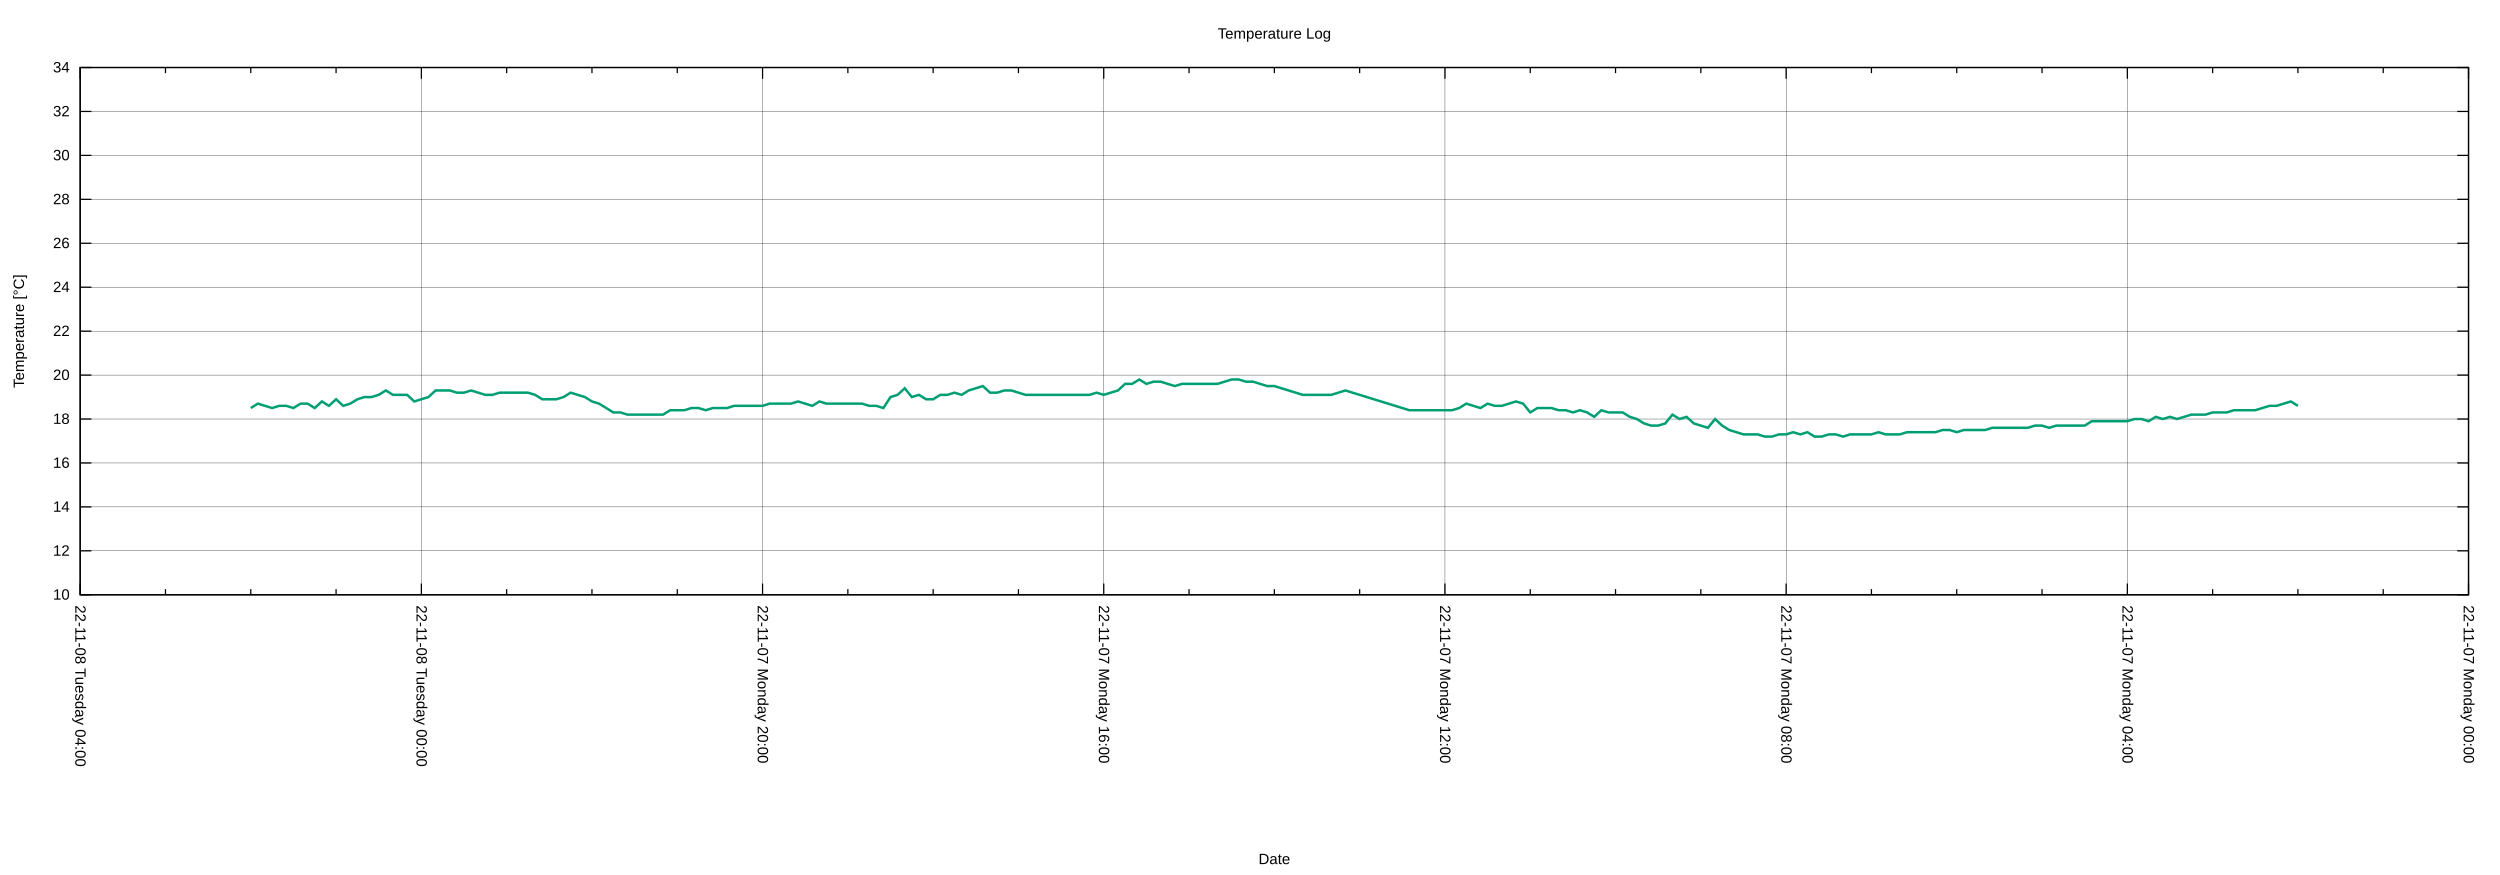
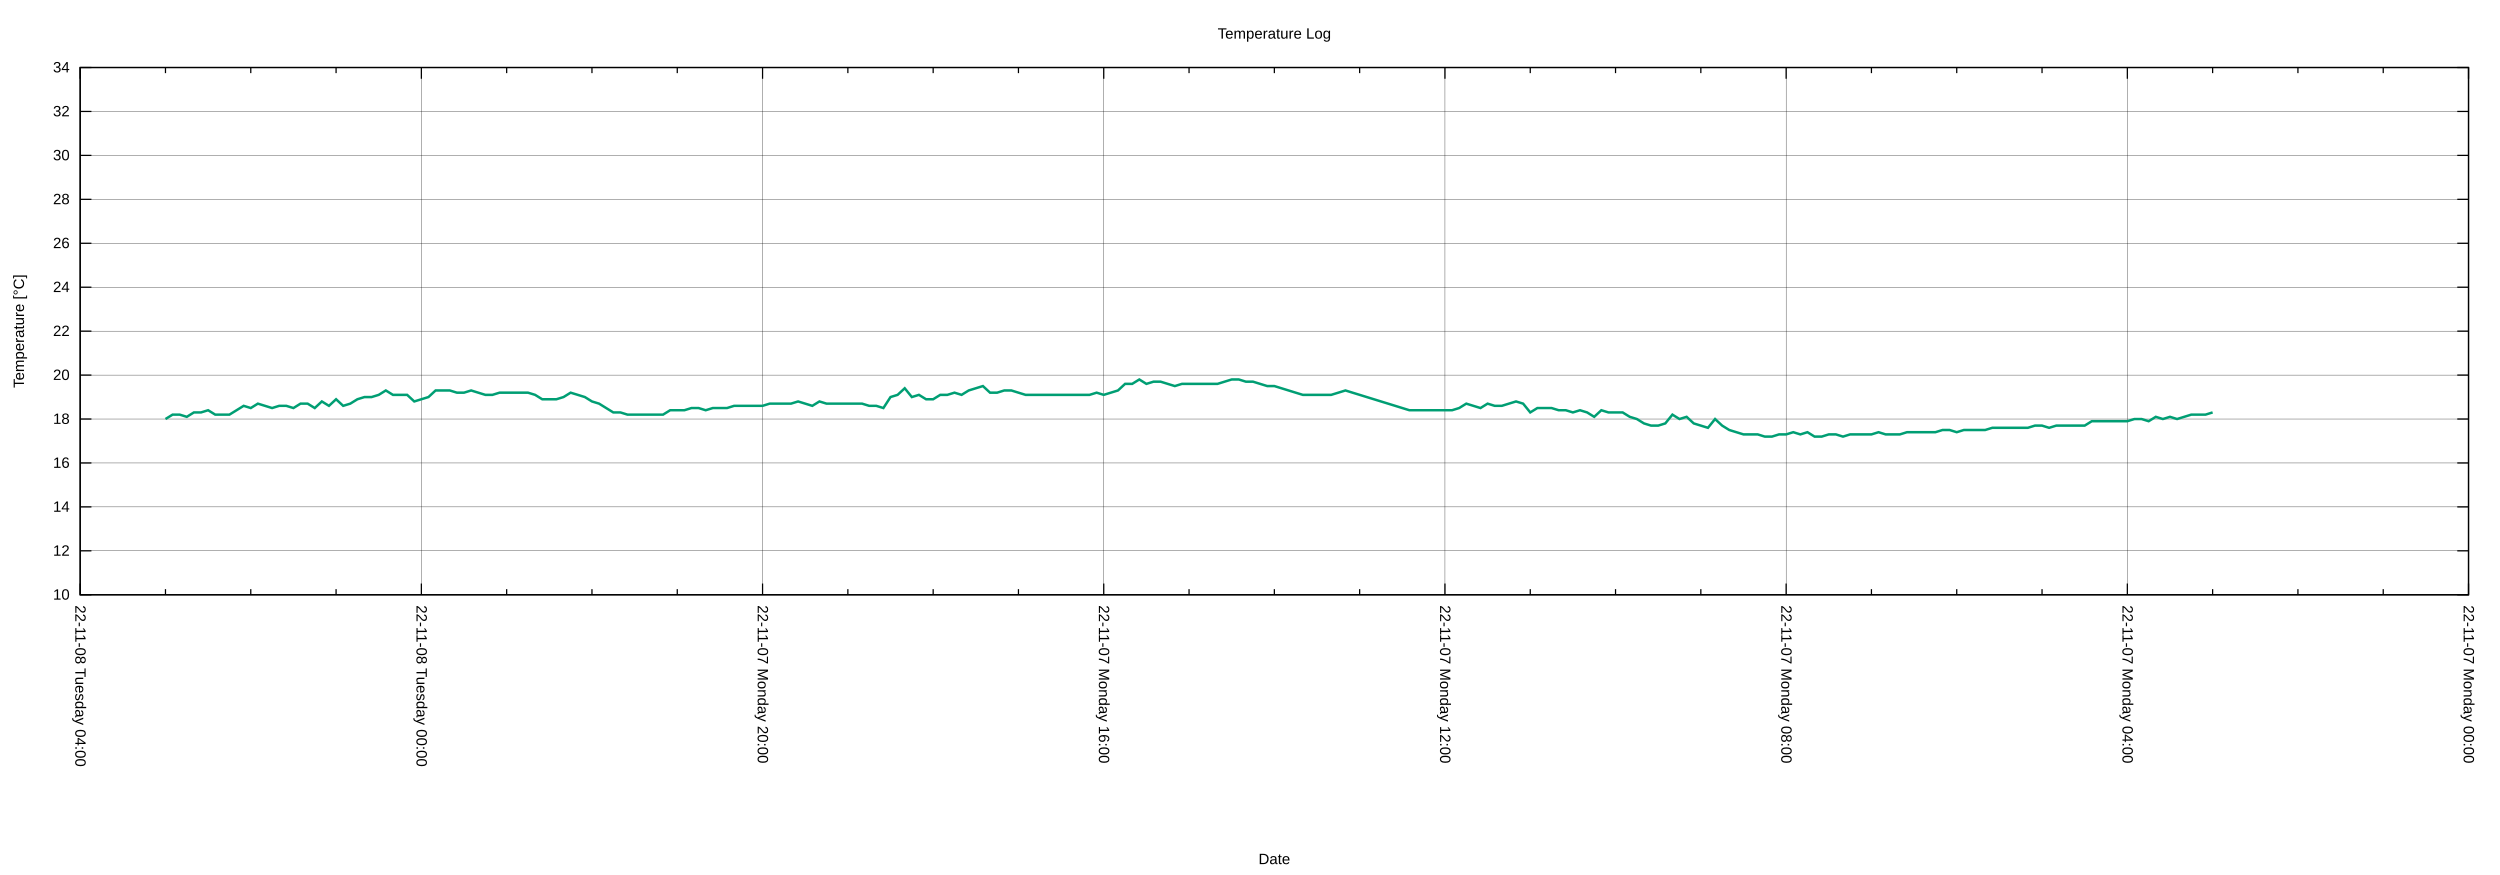
<svg xmlns="http://www.w3.org/2000/svg" xmlns:xlink="http://www.w3.org/1999/xlink" width="2000" height="700" viewBox="0 0 2000 700">
  <g id="gnuplot_canvas">
    <rect x="0" y="0" width="2000" height="700" fill="none" />
    <defs>
      <circle id="gpDot" r="0.5" stroke-width="0.5" stroke="currentColor" />
      <path id="gpPt0" stroke-width="0.222" stroke="currentColor" d="M-1,0 h2 M0,-1 v2" />
      <path id="gpPt1" stroke-width="0.222" stroke="currentColor" d="M-1,-1 L1,1 M1,-1 L-1,1" />
      <path id="gpPt2" stroke-width="0.222" stroke="currentColor" d="M-1,0 L1,0 M0,-1 L0,1 M-1,-1 L1,1 M-1,1 L1,-1" />
      <rect id="gpPt3" stroke-width="0.222" stroke="currentColor" x="-1" y="-1" width="2" height="2" />
      <rect id="gpPt4" stroke-width="0.222" stroke="currentColor" fill="currentColor" x="-1" y="-1" width="2" height="2" />
      <circle id="gpPt5" stroke-width="0.222" stroke="currentColor" cx="0" cy="0" r="1" />
      <use xlink:href="#gpPt5" id="gpPt6" fill="currentColor" stroke="none" />
      <path id="gpPt7" stroke-width="0.222" stroke="currentColor" d="M0,-1.33 L-1.33,0.67 L1.33,0.67 z" />
      <use xlink:href="#gpPt7" id="gpPt8" fill="currentColor" stroke="none" />
      <use xlink:href="#gpPt7" id="gpPt9" stroke="currentColor" transform="rotate(180)" />
      <use xlink:href="#gpPt9" id="gpPt10" fill="currentColor" stroke="none" />
      <use xlink:href="#gpPt3" id="gpPt11" stroke="currentColor" transform="rotate(45)" />
      <use xlink:href="#gpPt11" id="gpPt12" fill="currentColor" stroke="none" />
      <path id="gpPt13" stroke-width="0.222" stroke="currentColor" d="M0,1.330 L1.265,0.411 L0.782,-1.067 L-0.782,-1.076 L-1.265,0.411 z" />
      <use xlink:href="#gpPt13" id="gpPt14" fill="currentColor" stroke="none" />
      <filter id="textbox" filterUnits="objectBoundingBox" x="0" y="0" height="1" width="1">
        <feFlood flood-color="white" flood-opacity="1" result="bgnd" />
        <feComposite in="SourceGraphic" in2="bgnd" operator="atop" />
      </filter>
      <filter id="greybox" filterUnits="objectBoundingBox" x="0" y="0" height="1" width="1">
        <feFlood flood-color="lightgrey" flood-opacity="1" result="grey" />
        <feComposite in="SourceGraphic" in2="grey" operator="atop" />
      </filter>
    </defs>
    <g fill="none" color="white" stroke="currentColor" stroke-width="1.00" stroke-linecap="butt" stroke-linejoin="miter">
</g>
    <g fill="none" color="black" stroke="currentColor" stroke-width="1.00" stroke-linecap="butt" stroke-linejoin="miter">
</g>
    <g fill="none" color="black" stroke="black" stroke-width="0.25" stroke-linecap="butt" stroke-linejoin="miter">
</g>
    <g fill="none" color="black" stroke="currentColor" stroke-width="0.25" stroke-linecap="butt" stroke-linejoin="miter">
      <path stroke="black" class="gridline" d="M64.14,475.82 L1974.82,475.82  " />
    </g>
    <g fill="none" color="black" stroke="black" stroke-width="1.00" stroke-linecap="butt" stroke-linejoin="miter">
</g>
    <g fill="none" color="black" stroke="currentColor" stroke-width="1.00" stroke-linecap="butt" stroke-linejoin="miter">
      <path stroke="black" d="M64.14,475.82 L73.14,475.82 M1974.82,475.82 L1965.82,475.82  " />
      <g transform="translate(55.75,479.72)" stroke="none" fill="black" font-family="Arial" font-size="12.00" text-anchor="end">
        <text>
          <tspan font-family="Arial"> 10</tspan>
        </text>
      </g>
    </g>
    <g fill="none" color="black" stroke="currentColor" stroke-width="1.00" stroke-linecap="butt" stroke-linejoin="miter">
</g>
    <g fill="none" color="black" stroke="black" stroke-width="0.25" stroke-linecap="butt" stroke-linejoin="miter">
</g>
    <g fill="none" color="black" stroke="currentColor" stroke-width="0.25" stroke-linecap="butt" stroke-linejoin="miter">
      <path stroke="black" class="gridline" d="M64.14,440.67 L1974.82,440.67  " />
    </g>
    <g fill="none" color="black" stroke="black" stroke-width="1.00" stroke-linecap="butt" stroke-linejoin="miter">
</g>
    <g fill="none" color="black" stroke="currentColor" stroke-width="1.00" stroke-linecap="butt" stroke-linejoin="miter">
      <path stroke="black" d="M64.14,440.67 L73.14,440.67 M1974.82,440.67 L1965.82,440.67  " />
      <g transform="translate(55.75,444.57)" stroke="none" fill="black" font-family="Arial" font-size="12.00" text-anchor="end">
        <text>
          <tspan font-family="Arial"> 12</tspan>
        </text>
      </g>
    </g>
    <g fill="none" color="black" stroke="currentColor" stroke-width="1.00" stroke-linecap="butt" stroke-linejoin="miter">
</g>
    <g fill="none" color="black" stroke="black" stroke-width="0.25" stroke-linecap="butt" stroke-linejoin="miter">
</g>
    <g fill="none" color="black" stroke="currentColor" stroke-width="0.25" stroke-linecap="butt" stroke-linejoin="miter">
      <path stroke="black" class="gridline" d="M64.14,405.52 L1974.82,405.52  " />
    </g>
    <g fill="none" color="black" stroke="black" stroke-width="1.00" stroke-linecap="butt" stroke-linejoin="miter">
</g>
    <g fill="none" color="black" stroke="currentColor" stroke-width="1.00" stroke-linecap="butt" stroke-linejoin="miter">
      <path stroke="black" d="M64.14,405.52 L73.14,405.52 M1974.82,405.52 L1965.82,405.52  " />
      <g transform="translate(55.75,409.42)" stroke="none" fill="black" font-family="Arial" font-size="12.00" text-anchor="end">
        <text>
          <tspan font-family="Arial"> 14</tspan>
        </text>
      </g>
    </g>
    <g fill="none" color="black" stroke="currentColor" stroke-width="1.00" stroke-linecap="butt" stroke-linejoin="miter">
</g>
    <g fill="none" color="black" stroke="black" stroke-width="0.25" stroke-linecap="butt" stroke-linejoin="miter">
</g>
    <g fill="none" color="black" stroke="currentColor" stroke-width="0.25" stroke-linecap="butt" stroke-linejoin="miter">
      <path stroke="black" class="gridline" d="M64.14,370.37 L1974.82,370.37  " />
    </g>
    <g fill="none" color="black" stroke="black" stroke-width="1.00" stroke-linecap="butt" stroke-linejoin="miter">
</g>
    <g fill="none" color="black" stroke="currentColor" stroke-width="1.00" stroke-linecap="butt" stroke-linejoin="miter">
      <path stroke="black" d="M64.14,370.37 L73.14,370.37 M1974.82,370.37 L1965.82,370.37  " />
      <g transform="translate(55.75,374.27)" stroke="none" fill="black" font-family="Arial" font-size="12.00" text-anchor="end">
        <text>
          <tspan font-family="Arial"> 16</tspan>
        </text>
      </g>
    </g>
    <g fill="none" color="black" stroke="currentColor" stroke-width="1.00" stroke-linecap="butt" stroke-linejoin="miter">
</g>
    <g fill="none" color="black" stroke="black" stroke-width="0.25" stroke-linecap="butt" stroke-linejoin="miter">
</g>
    <g fill="none" color="black" stroke="currentColor" stroke-width="0.25" stroke-linecap="butt" stroke-linejoin="miter">
      <path stroke="black" class="gridline" d="M64.14,335.22 L1974.82,335.22  " />
    </g>
    <g fill="none" color="black" stroke="black" stroke-width="1.00" stroke-linecap="butt" stroke-linejoin="miter">
</g>
    <g fill="none" color="black" stroke="currentColor" stroke-width="1.00" stroke-linecap="butt" stroke-linejoin="miter">
      <path stroke="black" d="M64.14,335.22 L73.14,335.22 M1974.82,335.22 L1965.82,335.22  " />
      <g transform="translate(55.75,339.12)" stroke="none" fill="black" font-family="Arial" font-size="12.00" text-anchor="end">
        <text>
          <tspan font-family="Arial"> 18</tspan>
        </text>
      </g>
    </g>
    <g fill="none" color="black" stroke="currentColor" stroke-width="1.00" stroke-linecap="butt" stroke-linejoin="miter">
</g>
    <g fill="none" color="black" stroke="black" stroke-width="0.25" stroke-linecap="butt" stroke-linejoin="miter">
</g>
    <g fill="none" color="black" stroke="currentColor" stroke-width="0.25" stroke-linecap="butt" stroke-linejoin="miter">
      <path stroke="black" class="gridline" d="M64.14,300.07 L1974.82,300.07  " />
    </g>
    <g fill="none" color="black" stroke="black" stroke-width="1.00" stroke-linecap="butt" stroke-linejoin="miter">
</g>
    <g fill="none" color="black" stroke="currentColor" stroke-width="1.00" stroke-linecap="butt" stroke-linejoin="miter">
      <path stroke="black" d="M64.14,300.07 L73.14,300.07 M1974.82,300.07 L1965.82,300.07  " />
      <g transform="translate(55.75,303.97)" stroke="none" fill="black" font-family="Arial" font-size="12.00" text-anchor="end">
        <text>
          <tspan font-family="Arial"> 20</tspan>
        </text>
      </g>
    </g>
    <g fill="none" color="black" stroke="currentColor" stroke-width="1.00" stroke-linecap="butt" stroke-linejoin="miter">
</g>
    <g fill="none" color="black" stroke="black" stroke-width="0.25" stroke-linecap="butt" stroke-linejoin="miter">
</g>
    <g fill="none" color="black" stroke="currentColor" stroke-width="0.25" stroke-linecap="butt" stroke-linejoin="miter">
      <path stroke="black" class="gridline" d="M64.14,264.91 L1974.82,264.91  " />
    </g>
    <g fill="none" color="black" stroke="black" stroke-width="1.00" stroke-linecap="butt" stroke-linejoin="miter">
</g>
    <g fill="none" color="black" stroke="currentColor" stroke-width="1.00" stroke-linecap="butt" stroke-linejoin="miter">
      <path stroke="black" d="M64.14,264.91 L73.14,264.91 M1974.82,264.91 L1965.82,264.91  " />
      <g transform="translate(55.75,268.81)" stroke="none" fill="black" font-family="Arial" font-size="12.00" text-anchor="end">
        <text>
          <tspan font-family="Arial"> 22</tspan>
        </text>
      </g>
    </g>
    <g fill="none" color="black" stroke="currentColor" stroke-width="1.00" stroke-linecap="butt" stroke-linejoin="miter">
</g>
    <g fill="none" color="black" stroke="black" stroke-width="0.25" stroke-linecap="butt" stroke-linejoin="miter">
</g>
    <g fill="none" color="black" stroke="currentColor" stroke-width="0.25" stroke-linecap="butt" stroke-linejoin="miter">
      <path stroke="black" class="gridline" d="M64.14,229.76 L1974.82,229.76  " />
    </g>
    <g fill="none" color="black" stroke="black" stroke-width="1.00" stroke-linecap="butt" stroke-linejoin="miter">
</g>
    <g fill="none" color="black" stroke="currentColor" stroke-width="1.00" stroke-linecap="butt" stroke-linejoin="miter">
      <path stroke="black" d="M64.14,229.76 L73.14,229.76 M1974.82,229.76 L1965.82,229.76  " />
      <g transform="translate(55.75,233.66)" stroke="none" fill="black" font-family="Arial" font-size="12.00" text-anchor="end">
        <text>
          <tspan font-family="Arial"> 24</tspan>
        </text>
      </g>
    </g>
    <g fill="none" color="black" stroke="currentColor" stroke-width="1.00" stroke-linecap="butt" stroke-linejoin="miter">
</g>
    <g fill="none" color="black" stroke="black" stroke-width="0.25" stroke-linecap="butt" stroke-linejoin="miter">
</g>
    <g fill="none" color="black" stroke="currentColor" stroke-width="0.25" stroke-linecap="butt" stroke-linejoin="miter">
      <path stroke="black" class="gridline" d="M64.14,194.61 L1974.82,194.61  " />
    </g>
    <g fill="none" color="black" stroke="black" stroke-width="1.00" stroke-linecap="butt" stroke-linejoin="miter">
</g>
    <g fill="none" color="black" stroke="currentColor" stroke-width="1.00" stroke-linecap="butt" stroke-linejoin="miter">
      <path stroke="black" d="M64.14,194.61 L73.14,194.61 M1974.82,194.61 L1965.82,194.61  " />
      <g transform="translate(55.75,198.51)" stroke="none" fill="black" font-family="Arial" font-size="12.00" text-anchor="end">
        <text>
          <tspan font-family="Arial"> 26</tspan>
        </text>
      </g>
    </g>
    <g fill="none" color="black" stroke="currentColor" stroke-width="1.00" stroke-linecap="butt" stroke-linejoin="miter">
</g>
    <g fill="none" color="black" stroke="black" stroke-width="0.25" stroke-linecap="butt" stroke-linejoin="miter">
</g>
    <g fill="none" color="black" stroke="currentColor" stroke-width="0.25" stroke-linecap="butt" stroke-linejoin="miter">
      <path stroke="black" class="gridline" d="M64.14,159.46 L1974.82,159.46  " />
    </g>
    <g fill="none" color="black" stroke="black" stroke-width="1.00" stroke-linecap="butt" stroke-linejoin="miter">
</g>
    <g fill="none" color="black" stroke="currentColor" stroke-width="1.00" stroke-linecap="butt" stroke-linejoin="miter">
      <path stroke="black" d="M64.14,159.46 L73.14,159.46 M1974.82,159.46 L1965.82,159.46  " />
      <g transform="translate(55.75,163.36)" stroke="none" fill="black" font-family="Arial" font-size="12.00" text-anchor="end">
        <text>
          <tspan font-family="Arial"> 28</tspan>
        </text>
      </g>
    </g>
    <g fill="none" color="black" stroke="currentColor" stroke-width="1.00" stroke-linecap="butt" stroke-linejoin="miter">
</g>
    <g fill="none" color="black" stroke="black" stroke-width="0.25" stroke-linecap="butt" stroke-linejoin="miter">
</g>
    <g fill="none" color="black" stroke="currentColor" stroke-width="0.25" stroke-linecap="butt" stroke-linejoin="miter">
      <path stroke="black" class="gridline" d="M64.14,124.31 L1974.82,124.31  " />
    </g>
    <g fill="none" color="black" stroke="black" stroke-width="1.00" stroke-linecap="butt" stroke-linejoin="miter">
</g>
    <g fill="none" color="black" stroke="currentColor" stroke-width="1.00" stroke-linecap="butt" stroke-linejoin="miter">
      <path stroke="black" d="M64.14,124.31 L73.14,124.31 M1974.82,124.31 L1965.82,124.31  " />
      <g transform="translate(55.75,128.21)" stroke="none" fill="black" font-family="Arial" font-size="12.00" text-anchor="end">
        <text>
          <tspan font-family="Arial"> 30</tspan>
        </text>
      </g>
    </g>
    <g fill="none" color="black" stroke="currentColor" stroke-width="1.00" stroke-linecap="butt" stroke-linejoin="miter">
</g>
    <g fill="none" color="black" stroke="black" stroke-width="0.25" stroke-linecap="butt" stroke-linejoin="miter">
</g>
    <g fill="none" color="black" stroke="currentColor" stroke-width="0.25" stroke-linecap="butt" stroke-linejoin="miter">
      <path stroke="black" class="gridline" d="M64.14,89.16 L1974.82,89.16  " />
    </g>
    <g fill="none" color="black" stroke="black" stroke-width="1.00" stroke-linecap="butt" stroke-linejoin="miter">
</g>
    <g fill="none" color="black" stroke="currentColor" stroke-width="1.00" stroke-linecap="butt" stroke-linejoin="miter">
      <path stroke="black" d="M64.14,89.16 L73.14,89.16 M1974.82,89.16 L1965.82,89.16  " />
      <g transform="translate(55.75,93.06)" stroke="none" fill="black" font-family="Arial" font-size="12.00" text-anchor="end">
        <text>
          <tspan font-family="Arial"> 32</tspan>
        </text>
      </g>
    </g>
    <g fill="none" color="black" stroke="currentColor" stroke-width="1.00" stroke-linecap="butt" stroke-linejoin="miter">
</g>
    <g fill="none" color="black" stroke="black" stroke-width="0.25" stroke-linecap="butt" stroke-linejoin="miter">
</g>
    <g fill="none" color="black" stroke="currentColor" stroke-width="0.25" stroke-linecap="butt" stroke-linejoin="miter">
      <path stroke="black" class="gridline" d="M64.14,54.01 L1974.82,54.01  " />
    </g>
    <g fill="none" color="black" stroke="black" stroke-width="1.00" stroke-linecap="butt" stroke-linejoin="miter">
</g>
    <g fill="none" color="black" stroke="currentColor" stroke-width="1.00" stroke-linecap="butt" stroke-linejoin="miter">
      <path stroke="black" d="M64.14,54.01 L73.14,54.01 M1974.82,54.01 L1965.82,54.01  " />
      <g transform="translate(55.75,57.91)" stroke="none" fill="black" font-family="Arial" font-size="12.00" text-anchor="end">
        <text>
          <tspan font-family="Arial"> 34</tspan>
        </text>
      </g>
    </g>
    <g fill="none" color="black" stroke="currentColor" stroke-width="1.00" stroke-linecap="butt" stroke-linejoin="miter">
</g>
    <g fill="none" color="black" stroke="black" stroke-width="0.25" stroke-linecap="butt" stroke-linejoin="miter">
</g>
    <g fill="none" color="black" stroke="currentColor" stroke-width="0.25" stroke-linecap="butt" stroke-linejoin="miter">
      <path stroke="black" class="gridline" d="M1974.82,475.82 L1974.82,54.01  " />
    </g>
    <g fill="none" color="black" stroke="black" stroke-width="1.00" stroke-linecap="butt" stroke-linejoin="miter">
</g>
    <g fill="none" color="black" stroke="currentColor" stroke-width="1.00" stroke-linecap="butt" stroke-linejoin="miter">
      <path stroke="black" d="M1974.82,475.82 L1974.82,466.82 M1974.82,54.01 L1974.82,63.01  " />
      <g transform="translate(1970.92,484.21) rotate(90)" stroke="none" fill="black" font-family="Arial" font-size="12.00" text-anchor="start">
        <text>
          <tspan font-family="Arial">22-11-07 Monday 00:00</tspan>
        </text>
      </g>
    </g>
    <g fill="none" color="black" stroke="currentColor" stroke-width="1.00" stroke-linecap="butt" stroke-linejoin="miter">
      <path stroke="black" d="M1906.58,475.82 L1906.58,471.32 M1906.58,54.01 L1906.58,58.51 M1838.34,475.82 L1838.34,471.32 M1838.34,54.01 L1838.34,58.51   M1770.10,475.82 L1770.10,471.32 M1770.10,54.01 L1770.10,58.51  " />
    </g>
    <g fill="none" color="black" stroke="black" stroke-width="0.25" stroke-linecap="butt" stroke-linejoin="miter">
</g>
    <g fill="none" color="black" stroke="currentColor" stroke-width="0.25" stroke-linecap="butt" stroke-linejoin="miter">
      <path stroke="black" class="gridline" d="M1701.87,475.82 L1701.87,54.01  " />
    </g>
    <g fill="none" color="black" stroke="black" stroke-width="1.00" stroke-linecap="butt" stroke-linejoin="miter">
</g>
    <g fill="none" color="black" stroke="currentColor" stroke-width="1.00" stroke-linecap="butt" stroke-linejoin="miter">
      <path stroke="black" d="M1701.87,475.82 L1701.87,466.82 M1701.87,54.01 L1701.87,63.01  " />
      <g transform="translate(1697.97,484.21) rotate(90)" stroke="none" fill="black" font-family="Arial" font-size="12.00" text-anchor="start">
        <text>
          <tspan font-family="Arial">22-11-07 Monday 04:00</tspan>
        </text>
      </g>
    </g>
    <g fill="none" color="black" stroke="currentColor" stroke-width="1.00" stroke-linecap="butt" stroke-linejoin="miter">
      <path stroke="black" d="M1633.63,475.82 L1633.63,471.32 M1633.63,54.01 L1633.63,58.51 M1565.39,475.82 L1565.39,471.32 M1565.39,54.01 L1565.39,58.51   M1497.15,475.82 L1497.15,471.32 M1497.15,54.01 L1497.15,58.51  " />
    </g>
    <g fill="none" color="black" stroke="black" stroke-width="0.25" stroke-linecap="butt" stroke-linejoin="miter">
</g>
    <g fill="none" color="black" stroke="currentColor" stroke-width="0.25" stroke-linecap="butt" stroke-linejoin="miter">
      <path stroke="black" class="gridline" d="M1428.91,475.82 L1428.91,54.01  " />
    </g>
    <g fill="none" color="black" stroke="black" stroke-width="1.00" stroke-linecap="butt" stroke-linejoin="miter">
</g>
    <g fill="none" color="black" stroke="currentColor" stroke-width="1.00" stroke-linecap="butt" stroke-linejoin="miter">
      <path stroke="black" d="M1428.91,475.82 L1428.91,466.82 M1428.91,54.01 L1428.91,63.01  " />
      <g transform="translate(1425.01,484.21) rotate(90)" stroke="none" fill="black" font-family="Arial" font-size="12.00" text-anchor="start">
        <text>
          <tspan font-family="Arial">22-11-07 Monday 08:00</tspan>
        </text>
      </g>
    </g>
    <g fill="none" color="black" stroke="currentColor" stroke-width="1.00" stroke-linecap="butt" stroke-linejoin="miter">
      <path stroke="black" d="M1360.67,475.82 L1360.67,471.32 M1360.67,54.01 L1360.67,58.51 M1292.43,475.82 L1292.43,471.32 M1292.43,54.01 L1292.43,58.51   M1224.20,475.82 L1224.20,471.32 M1224.20,54.01 L1224.20,58.51  " />
    </g>
    <g fill="none" color="black" stroke="black" stroke-width="0.25" stroke-linecap="butt" stroke-linejoin="miter">
</g>
    <g fill="none" color="black" stroke="currentColor" stroke-width="0.25" stroke-linecap="butt" stroke-linejoin="miter">
      <path stroke="black" class="gridline" d="M1155.96,475.82 L1155.96,54.01  " />
    </g>
    <g fill="none" color="black" stroke="black" stroke-width="1.00" stroke-linecap="butt" stroke-linejoin="miter">
</g>
    <g fill="none" color="black" stroke="currentColor" stroke-width="1.00" stroke-linecap="butt" stroke-linejoin="miter">
      <path stroke="black" d="M1155.96,475.82 L1155.96,466.82 M1155.96,54.01 L1155.96,63.01  " />
      <g transform="translate(1152.06,484.21) rotate(90)" stroke="none" fill="black" font-family="Arial" font-size="12.00" text-anchor="start">
        <text>
          <tspan font-family="Arial">22-11-07 Monday 12:00</tspan>
        </text>
      </g>
    </g>
    <g fill="none" color="black" stroke="currentColor" stroke-width="1.00" stroke-linecap="butt" stroke-linejoin="miter">
      <path stroke="black" d="M1087.72,475.82 L1087.72,471.32 M1087.72,54.01 L1087.72,58.51 M1019.48,475.82 L1019.48,471.32 M1019.48,54.01 L1019.48,58.51   M951.24,475.82 L951.24,471.32 M951.24,54.01 L951.24,58.51  " />
    </g>
    <g fill="none" color="black" stroke="black" stroke-width="0.25" stroke-linecap="butt" stroke-linejoin="miter">
</g>
    <g fill="none" color="black" stroke="currentColor" stroke-width="0.25" stroke-linecap="butt" stroke-linejoin="miter">
      <path stroke="black" class="gridline" d="M883.00,475.82 L883.00,54.01  " />
    </g>
    <g fill="none" color="black" stroke="black" stroke-width="1.00" stroke-linecap="butt" stroke-linejoin="miter">
</g>
    <g fill="none" color="black" stroke="currentColor" stroke-width="1.00" stroke-linecap="butt" stroke-linejoin="miter">
      <path stroke="black" d="M883.00,475.82 L883.00,466.82 M883.00,54.01 L883.00,63.01  " />
      <g transform="translate(879.10,484.21) rotate(90)" stroke="none" fill="black" font-family="Arial" font-size="12.00" text-anchor="start">
        <text>
          <tspan font-family="Arial">22-11-07 Monday 16:00</tspan>
        </text>
      </g>
    </g>
    <g fill="none" color="black" stroke="currentColor" stroke-width="1.00" stroke-linecap="butt" stroke-linejoin="miter">
      <path stroke="black" d="M814.76,475.82 L814.76,471.32 M814.76,54.01 L814.76,58.51 M746.53,475.82 L746.53,471.32 M746.53,54.01 L746.53,58.51   M678.29,475.82 L678.29,471.32 M678.29,54.01 L678.29,58.51  " />
    </g>
    <g fill="none" color="black" stroke="black" stroke-width="0.25" stroke-linecap="butt" stroke-linejoin="miter">
</g>
    <g fill="none" color="black" stroke="currentColor" stroke-width="0.25" stroke-linecap="butt" stroke-linejoin="miter">
      <path stroke="black" class="gridline" d="M610.05,475.82 L610.05,54.01  " />
    </g>
    <g fill="none" color="black" stroke="black" stroke-width="1.00" stroke-linecap="butt" stroke-linejoin="miter">
</g>
    <g fill="none" color="black" stroke="currentColor" stroke-width="1.00" stroke-linecap="butt" stroke-linejoin="miter">
      <path stroke="black" d="M610.05,475.82 L610.05,466.82 M610.05,54.01 L610.05,63.01  " />
      <g transform="translate(606.15,484.21) rotate(90)" stroke="none" fill="black" font-family="Arial" font-size="12.00" text-anchor="start">
        <text>
          <tspan font-family="Arial">22-11-07 Monday 20:00</tspan>
        </text>
      </g>
    </g>
    <g fill="none" color="black" stroke="currentColor" stroke-width="1.00" stroke-linecap="butt" stroke-linejoin="miter">
      <path stroke="black" d="M541.81,475.82 L541.81,471.32 M541.81,54.01 L541.81,58.51 M473.57,475.82 L473.57,471.32 M473.57,54.01 L473.57,58.51   M405.33,475.82 L405.33,471.32 M405.33,54.01 L405.33,58.51  " />
    </g>
    <g fill="none" color="black" stroke="black" stroke-width="0.25" stroke-linecap="butt" stroke-linejoin="miter">
</g>
    <g fill="none" color="black" stroke="currentColor" stroke-width="0.25" stroke-linecap="butt" stroke-linejoin="miter">
      <path stroke="black" class="gridline" d="M337.09,475.82 L337.09,54.01  " />
    </g>
    <g fill="none" color="black" stroke="black" stroke-width="1.00" stroke-linecap="butt" stroke-linejoin="miter">
</g>
    <g fill="none" color="black" stroke="currentColor" stroke-width="1.00" stroke-linecap="butt" stroke-linejoin="miter">
      <path stroke="black" d="M337.09,475.82 L337.09,466.82 M337.09,54.01 L337.09,63.01  " />
      <g transform="translate(333.19,484.21) rotate(90)" stroke="none" fill="black" font-family="Arial" font-size="12.00" text-anchor="start">
        <text>
          <tspan font-family="Arial">22-11-08 Tuesday 00:00</tspan>
        </text>
      </g>
    </g>
    <g fill="none" color="black" stroke="currentColor" stroke-width="1.00" stroke-linecap="butt" stroke-linejoin="miter">
      <path stroke="black" d="M268.86,475.82 L268.86,471.32 M268.86,54.01 L268.86,58.51 M200.62,475.82 L200.62,471.32 M200.62,54.01 L200.62,58.51   M132.38,475.82 L132.38,471.32 M132.38,54.01 L132.38,58.51  " />
    </g>
    <g fill="none" color="black" stroke="black" stroke-width="0.25" stroke-linecap="butt" stroke-linejoin="miter">
</g>
    <g fill="none" color="black" stroke="currentColor" stroke-width="0.25" stroke-linecap="butt" stroke-linejoin="miter">
      <path stroke="black" class="gridline" d="M64.14,475.82 L64.14,54.01  " />
    </g>
    <g fill="none" color="black" stroke="black" stroke-width="1.00" stroke-linecap="butt" stroke-linejoin="miter">
</g>
    <g fill="none" color="black" stroke="currentColor" stroke-width="1.00" stroke-linecap="butt" stroke-linejoin="miter">
      <path stroke="black" d="M64.14,475.82 L64.14,466.82 M64.14,54.01 L64.14,63.01  " />
      <g transform="translate(60.24,484.21) rotate(90)" stroke="none" fill="black" font-family="Arial" font-size="12.00" text-anchor="start">
        <text>
          <tspan font-family="Arial">22-11-08 Tuesday 04:00</tspan>
        </text>
      </g>
    </g>
    <g fill="none" color="black" stroke="currentColor" stroke-width="1.00" stroke-linecap="butt" stroke-linejoin="miter">
</g>
    <g fill="none" color="black" stroke="currentColor" stroke-width="1.00" stroke-linecap="butt" stroke-linejoin="miter">
      <path stroke="black" d="M64.14,54.01 L64.14,475.82 L1974.82,475.82 L1974.82,54.01 L64.14,54.01 Z  " />
    </g>
    <g fill="none" color="black" stroke="currentColor" stroke-width="1.00" stroke-linecap="butt" stroke-linejoin="miter">
      <g transform="translate(19.18,264.92) rotate(270)" stroke="none" fill="black" font-family="Arial" font-size="12.00" text-anchor="middle">
        <text>
          <tspan font-family="Arial">Temperature [°C]</tspan>
        </text>
      </g>
    </g>
    <g fill="none" color="black" stroke="currentColor" stroke-width="1.00" stroke-linecap="butt" stroke-linejoin="miter">
      <g transform="translate(1019.48,691.30)" stroke="none" fill="black" font-family="Arial" font-size="12.00" text-anchor="middle">
        <text>
          <tspan font-family="Arial">Date</tspan>
        </text>
      </g>
    </g>
    <g fill="none" color="black" stroke="currentColor" stroke-width="1.00" stroke-linecap="butt" stroke-linejoin="miter">
</g>
    <g id="gnuplot_plot_1">
      <g fill="none" color="white" stroke="currentColor" stroke-width="2.00" stroke-linecap="butt" stroke-linejoin="miter">
</g>
      <g fill="none" color="black" stroke="currentColor" stroke-width="2.00" stroke-linecap="butt" stroke-linejoin="miter">
-         <path stroke="rgb(  0, 158, 115)" d="M200.62,326.43 L206.30,322.91 L211.99,324.67 L217.68,326.43 L223.36,324.67 L229.05,324.67 L234.74,326.43 L240.42,322.91   L246.11,322.91 L251.80,326.43 L257.48,321.16 L263.17,324.67 L268.86,319.40 L274.54,324.67 L280.23,322.91 L285.92,319.40   L291.60,317.64 L297.29,317.64 L302.98,315.88 L308.66,312.37 L314.35,315.88 L320.03,315.88 L325.72,315.88 L331.41,321.16   L337.09,319.40 L342.78,317.64 L348.47,312.37 L354.15,312.37 L359.84,312.37 L365.53,314.13 L371.21,314.13 L376.90,312.37   L382.59,314.13 L388.27,315.88 L393.96,315.88 L399.65,314.13 L405.33,314.13 L411.02,314.13 L416.71,314.13 L422.39,314.13   L428.08,315.88 L433.77,319.40 L439.45,319.40 L445.14,319.40 L450.83,317.64 L456.51,314.13 L462.20,315.88 L467.88,317.64   L473.57,321.16 L479.26,322.91 L484.94,326.43 L490.63,329.94 L496.32,329.94 L502.00,331.70 L507.69,331.70 L513.38,331.70   L519.06,331.70 L524.75,331.70 L530.44,331.70 L536.12,328.19 L541.81,328.19 L547.50,328.19 L553.18,326.43 L558.87,326.43   L564.56,328.19 L570.24,326.43 L575.93,326.43 L581.62,326.43 L587.30,324.67 L592.99,324.67 L598.68,324.67 L604.36,324.67   L610.05,324.67 L615.74,322.91 L621.42,322.91 L627.11,322.91 L632.79,322.91 L638.48,321.16 L644.17,322.91 L649.85,324.67   L655.54,321.16 L661.23,322.91 L666.91,322.91 L672.60,322.91 L678.29,322.91 L683.97,322.91 L689.66,322.91 L695.35,324.67   L701.03,324.67 L706.72,326.43 L712.41,317.64 L718.09,315.88 L723.78,310.61 L729.47,317.64 L735.15,315.88 L740.84,319.40   L746.53,319.40 L752.21,315.88 L757.90,315.88 L763.59,314.13 L769.27,315.88 L774.96,312.37 L780.65,310.61 L786.33,308.85   L792.02,314.13 L797.70,314.13 L803.39,312.37 L809.08,312.37 L814.76,314.13 L820.45,315.88 L826.14,315.88 L831.82,315.88   L837.51,315.88 L843.20,315.88 L848.88,315.88 L854.57,315.88 L860.26,315.88 L865.94,315.88 L871.63,315.88 L877.32,314.13   L883.00,315.88 L888.69,314.13 L894.38,312.37 L900.06,307.10 L905.75,307.10 L911.44,303.58 L917.12,307.10 L922.81,305.34   L928.50,305.34 L934.18,307.10 L939.87,308.85 L945.55,307.10 L951.24,307.10 L956.93,307.10 L962.61,307.10 L968.30,307.10   L973.99,307.10 L979.67,305.34 L985.36,303.58 L991.05,303.58 L996.73,305.34 L1002.42,305.34 L1008.11,307.10 L1013.79,308.85   L1019.48,308.85 L1025.17,310.61 L1030.85,312.37 L1036.54,314.13 L1042.23,315.88 L1047.91,315.88 L1053.60,315.88 L1059.29,315.88   L1064.97,315.88 L1070.66,314.13 L1076.35,312.37 L1082.03,314.13 L1087.72,315.88 L1093.41,317.64 L1099.09,319.40 L1104.78,321.16   L1110.46,322.91 L1116.15,324.67 L1121.84,326.43 L1127.52,328.19 L1133.21,328.19 L1138.90,328.19 L1144.58,328.19 L1150.27,328.19   L1155.96,328.19 L1161.64,328.19 L1167.33,326.43 L1173.02,322.91 L1178.70,324.67 L1184.39,326.43 L1190.08,322.91 L1195.76,324.67   L1201.45,324.67 L1207.14,322.91 L1212.82,321.16 L1218.51,322.91 L1224.20,329.94 L1229.88,326.43 L1235.57,326.43 L1241.26,326.43   L1246.94,328.19 L1252.63,328.19 L1258.32,329.94 L1264.00,328.19 L1269.69,329.94 L1275.37,333.46 L1281.06,328.19 L1286.75,329.94   L1292.43,329.94 L1298.12,329.94 L1303.81,333.46 L1309.49,335.22 L1315.18,338.73 L1320.87,340.49 L1326.55,340.49 L1332.24,338.73   L1337.93,331.70 L1343.61,335.22 L1349.30,333.46 L1354.99,338.73 L1360.67,340.49 L1366.36,342.25 L1372.05,335.22 L1377.73,340.49   L1383.42,344.00 L1389.11,345.76 L1394.79,347.52 L1400.48,347.52 L1406.17,347.52 L1411.85,349.28 L1417.54,349.28 L1423.22,347.52   L1428.91,347.52 L1434.60,345.76 L1440.28,347.52 L1445.97,345.76 L1451.66,349.28 L1457.34,349.28 L1463.03,347.52 L1468.72,347.52   L1474.40,349.28 L1480.09,347.52 L1485.78,347.52 L1491.46,347.52 L1497.15,347.52 L1502.84,345.76 L1508.52,347.52 L1514.21,347.52   L1519.90,347.52 L1525.58,345.76 L1531.27,345.76 L1536.96,345.76 L1542.64,345.76 L1548.33,345.76 L1554.02,344.00 L1559.70,344.00   L1565.39,345.76 L1571.08,344.00 L1576.76,344.00 L1582.45,344.00 L1588.13,344.00 L1593.82,342.25 L1599.51,342.25 L1605.19,342.25   L1610.88,342.25 L1616.57,342.25 L1622.25,342.25 L1627.94,340.49 L1633.63,340.49 L1639.31,342.25 L1645.00,340.49 L1650.69,340.49   L1656.37,340.49 L1662.06,340.49 L1667.75,340.49 L1673.43,336.97 L1679.12,336.97 L1684.81,336.97 L1690.49,336.97 L1696.18,336.97   L1701.87,336.97 L1707.55,335.22 L1713.24,335.22 L1718.93,336.97 L1724.61,333.46 L1730.30,335.22 L1735.99,333.46 L1741.67,335.22   L1747.36,333.46 L1753.04,331.70 L1758.73,331.70 L1764.42,331.70 L1770.10,329.94 L1775.79,329.94 L1781.48,329.94 L1787.16,328.19   L1792.85,328.19 L1798.54,328.19 L1804.22,328.19 L1809.91,326.43 L1815.60,324.67 L1821.28,324.67 L1826.97,322.91 L1832.66,321.16   L1838.34,324.67  " />
+         <path stroke="rgb(  0, 158, 115)" d="M132.38,335.22 L138.07,331.70 L143.75,331.70 L149.44,333.46 L155.12,329.94 L160.81,329.94 L166.50,328.19 L172.18,331.70   L177.87,331.70 L183.56,331.70 L189.24,328.19 L194.93,324.67 L200.62,326.43 L206.30,322.91 L211.99,324.67 L217.68,326.43   L223.36,324.67 L229.05,324.67 L234.74,326.43 L240.42,322.91 L246.11,322.91 L251.80,326.43 L257.48,321.16 L263.17,324.67   L268.86,319.40 L274.54,324.67 L280.23,322.91 L285.92,319.40 L291.60,317.64 L297.29,317.64 L302.98,315.88 L308.66,312.37   L314.35,315.88 L320.03,315.88 L325.72,315.88 L331.41,321.16 L337.09,319.40 L342.78,317.64 L348.47,312.37 L354.15,312.37   L359.84,312.37 L365.53,314.13 L371.21,314.13 L376.90,312.37 L382.59,314.13 L388.27,315.88 L393.96,315.88 L399.65,314.13   L405.33,314.13 L411.02,314.13 L416.71,314.13 L422.39,314.13 L428.08,315.88 L433.77,319.40 L439.45,319.40 L445.14,319.40   L450.83,317.64 L456.51,314.13 L462.20,315.88 L467.88,317.64 L473.57,321.16 L479.26,322.91 L484.94,326.43 L490.63,329.94   L496.32,329.94 L502.00,331.70 L507.69,331.70 L513.38,331.70 L519.06,331.70 L524.75,331.70 L530.44,331.70 L536.12,328.19   L541.81,328.19 L547.50,328.19 L553.18,326.43 L558.87,326.43 L564.56,328.19 L570.24,326.43 L575.93,326.43 L581.62,326.43   L587.30,324.67 L592.99,324.67 L598.68,324.67 L604.36,324.67 L610.05,324.67 L615.74,322.91 L621.42,322.91 L627.11,322.91   L632.79,322.91 L638.48,321.16 L644.17,322.91 L649.85,324.67 L655.54,321.16 L661.23,322.91 L666.91,322.91 L672.60,322.91   L678.29,322.91 L683.97,322.91 L689.66,322.91 L695.35,324.67 L701.03,324.67 L706.72,326.43 L712.41,317.64 L718.09,315.88   L723.78,310.61 L729.47,317.64 L735.15,315.88 L740.84,319.40 L746.53,319.40 L752.21,315.88 L757.90,315.88 L763.59,314.13   L769.27,315.88 L774.96,312.37 L780.65,310.61 L786.33,308.85 L792.02,314.13 L797.70,314.13 L803.39,312.37 L809.08,312.37   L814.76,314.13 L820.45,315.88 L826.14,315.88 L831.82,315.88 L837.51,315.88 L843.20,315.88 L848.88,315.88 L854.57,315.88   L860.26,315.88 L865.94,315.88 L871.63,315.88 L877.32,314.13 L883.00,315.88 L888.69,314.13 L894.38,312.37 L900.06,307.10   L905.75,307.10 L911.44,303.58 L917.12,307.10 L922.81,305.34 L928.50,305.34 L934.18,307.10 L939.87,308.85 L945.55,307.10   L951.24,307.10 L956.93,307.10 L962.61,307.10 L968.30,307.10 L973.99,307.10 L979.67,305.34 L985.36,303.58 L991.05,303.58   L996.73,305.34 L1002.42,305.34 L1008.11,307.10 L1013.79,308.85 L1019.48,308.85 L1025.17,310.61 L1030.85,312.37 L1036.54,314.13   L1042.23,315.88 L1047.91,315.88 L1053.60,315.88 L1059.29,315.88 L1064.97,315.88 L1070.66,314.13 L1076.35,312.37 L1082.03,314.13   L1087.72,315.88 L1093.41,317.64 L1099.09,319.40 L1104.78,321.16 L1110.46,322.91 L1116.15,324.67 L1121.84,326.43 L1127.52,328.19   L1133.21,328.19 L1138.90,328.19 L1144.58,328.19 L1150.27,328.19 L1155.96,328.19 L1161.64,328.19 L1167.33,326.43 L1173.02,322.91   L1178.70,324.67 L1184.39,326.43 L1190.08,322.91 L1195.76,324.67 L1201.45,324.67 L1207.14,322.91 L1212.82,321.16 L1218.51,322.91   L1224.20,329.94 L1229.88,326.43 L1235.57,326.43 L1241.26,326.43 L1246.94,328.19 L1252.63,328.19 L1258.32,329.94 L1264.00,328.19   L1269.69,329.94 L1275.37,333.46 L1281.06,328.19 L1286.75,329.94 L1292.43,329.94 L1298.12,329.94 L1303.81,333.46 L1309.49,335.22   L1315.18,338.73 L1320.87,340.49 L1326.55,340.49 L1332.24,338.73 L1337.93,331.70 L1343.61,335.22 L1349.30,333.46 L1354.99,338.73   L1360.67,340.49 L1366.36,342.25 L1372.05,335.22 L1377.73,340.49 L1383.42,344.00 L1389.11,345.76 L1394.79,347.52 L1400.48,347.52   L1406.17,347.52 L1411.85,349.28 L1417.54,349.28 L1423.22,347.52 L1428.91,347.52 L1434.60,345.76 L1440.28,347.52 L1445.97,345.76   L1451.66,349.28 L1457.34,349.28 L1463.03,347.52 L1468.72,347.52 L1474.40,349.28 L1480.09,347.52 L1485.78,347.52 L1491.46,347.52   L1497.15,347.52 L1502.84,345.76 L1508.52,347.52 L1514.21,347.52 L1519.90,347.52 L1525.58,345.76 L1531.27,345.76 L1536.96,345.76   L1542.64,345.76 L1548.33,345.76 L1554.02,344.00 L1559.70,344.00 L1565.39,345.76 L1571.08,344.00 L1576.76,344.00 L1582.45,344.00   L1588.13,344.00 L1593.82,342.25 L1599.51,342.25 L1605.19,342.25 L1610.88,342.25 L1616.57,342.25 L1622.25,342.25 L1627.94,340.49   L1633.63,340.49 L1639.31,342.25 L1645.00,340.49 L1650.69,340.49 L1656.37,340.49 L1662.06,340.49 L1667.75,340.49 L1673.43,336.97   L1679.12,336.97 L1684.81,336.97 L1690.49,336.97 L1696.18,336.97 L1701.87,336.97 L1707.55,335.22 L1713.24,335.22 L1718.93,336.97   L1724.61,333.46 L1730.30,335.22 L1735.99,333.46 L1741.67,335.22 L1747.36,333.46 L1753.04,331.70 L1758.73,331.70 L1764.42,331.70   L1770.10,329.94  " />
      </g>
    </g>
    <g fill="none" color="black" stroke="currentColor" stroke-width="2.00" stroke-linecap="butt" stroke-linejoin="miter">
</g>
    <g fill="none" color="black" stroke="black" stroke-width="1.00" stroke-linecap="butt" stroke-linejoin="miter">
</g>
    <g fill="none" color="black" stroke="currentColor" stroke-width="1.00" stroke-linecap="butt" stroke-linejoin="miter">
      <path stroke="black" d="M64.14,54.01 L64.14,475.82 L1974.82,475.82 L1974.82,54.01 L64.14,54.01 Z  " />
    </g>
    <g fill="none" color="black" stroke="currentColor" stroke-width="1.00" stroke-linecap="butt" stroke-linejoin="miter">
      <g transform="translate(1019.48,30.91)" stroke="none" fill="black" font-family="Arial" font-size="12.00" text-anchor="middle">
        <text>
          <tspan font-family="Arial">Temperature Log</tspan>
        </text>
      </g>
    </g>
    <g fill="none" color="black" stroke="currentColor" stroke-width="1.00" stroke-linecap="butt" stroke-linejoin="miter">
</g>
  </g>
</svg>
